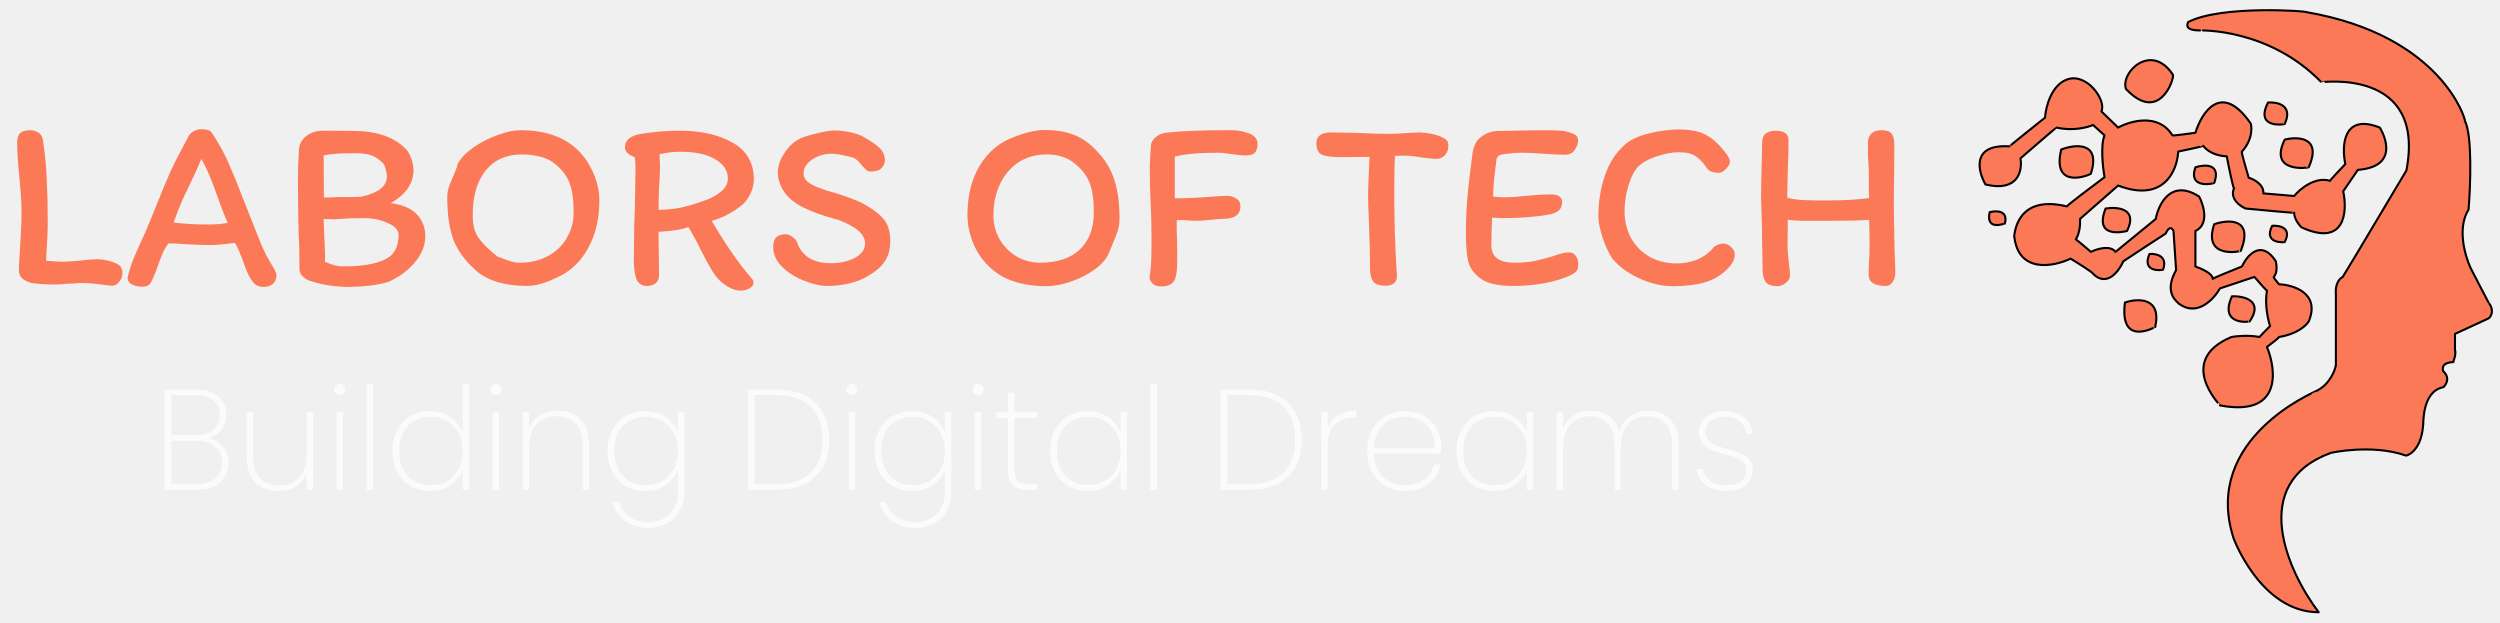
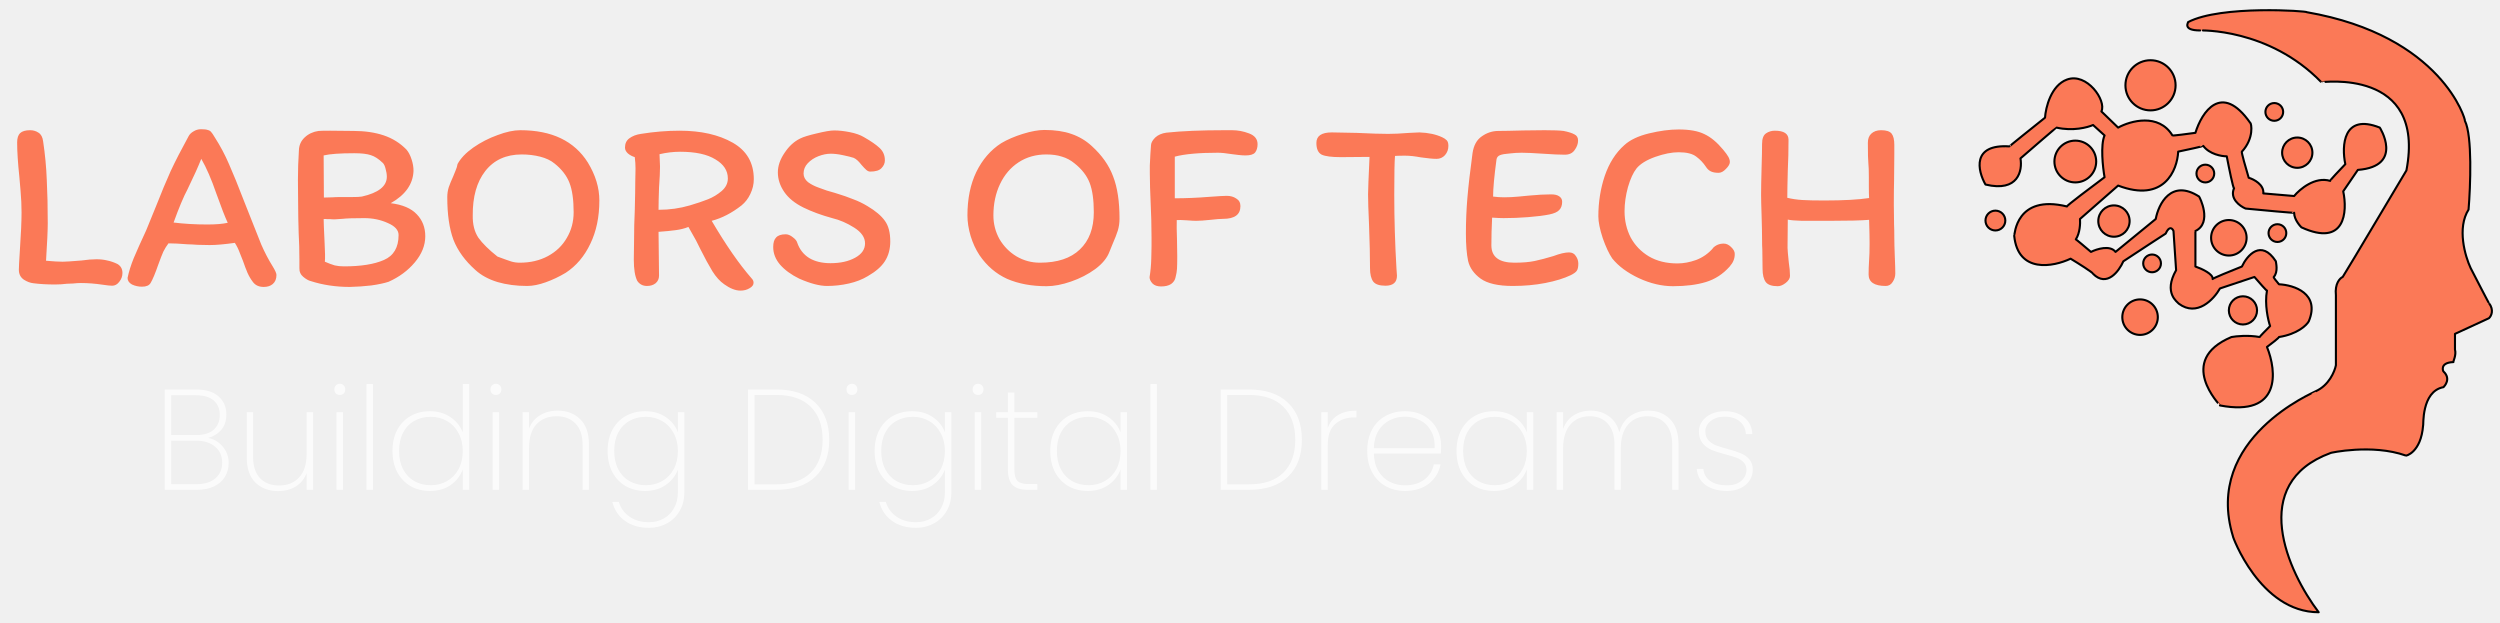
<svg xmlns="http://www.w3.org/2000/svg" width="245" height="61" viewBox="0 0 245 61" fill="none">
+   <path d="M228.407 44.39C220.259 47.379 224.227 56.042 227.23 60C221.447 60 218.734 52.425 218.836 52.579C215.868 42.906 226.923 38.402 226.923 38.35C228.233 37.777 228.8 36.406 228.919 35.791V28.933C228.796 27.787 229.311 27.261 229.584 27.142C230.147 26.272 235.726 16.854 235.829 16.701C237.773 6.567 227.435 8.102 227.486 8.051C222.317 2.728 215.561 2.984 215.612 2.984C213.821 2.984 214.486 2.165 214.435 2.165C217.659 0.476 226.206 1.09 226.053 1.193C239.36 3.496 241.663 11.838 241.561 11.838C242.298 13.312 242.107 18.253 241.919 20.539C240.773 22.341 241.578 25.111 242.124 26.271C242.721 27.432 243.915 29.742 243.915 29.701C244.447 30.397 244.137 30.98 243.915 31.185L240.588 32.72V34.256C240.742 34.819 240.384 35.433 240.435 35.484C239.002 35.535 239.462 36.457 239.462 36.406C240.23 37.122 239.565 37.839 239.462 37.941C237.262 38.35 237.517 41.779 237.466 41.677C237.262 44.39 235.726 44.697 235.777 44.646C232.451 43.468 228.305 44.39 228.407 44.39Z" fill="#FB7957" stroke="black" stroke-width="0.205" stroke-linejoin="round" />
+   <path d="M194.576 18.084C193.809 16.736 193.205 14.102 196.931 14.348C196.89 14.348 199.234 12.471 200.411 11.533C200.479 10.526 201.005 8.37 202.561 7.797C204.506 7.08 206.45 9.844 205.939 10.919C205.98 10.96 207.048 11.994 207.576 12.505C208.788 11.84 211.548 11.062 212.899 13.273C212.94 13.314 214.418 13.12 215.151 13.017C215.765 11.004 217.7 7.991 220.525 12.045C220.628 12.045 220.935 13.529 219.706 14.86C219.625 14.86 220.116 16.566 220.372 17.419C220.884 17.573 221.887 18.095 221.805 18.954C221.846 18.954 223.835 19.125 224.825 19.21C225.388 18.528 226.882 17.276 228.356 17.726C228.315 17.685 229.329 16.617 229.84 16.088C229.465 14.297 229.615 11.072 233.218 12.505C233.167 12.403 235.675 16.293 231.069 16.651L229.636 18.75C230.062 20.746 229.84 24.247 225.541 22.281C225.49 22.23 224.825 21.565 224.825 20.848C224.825 20.889 221.651 20.592 220.065 20.439C219.502 20.2 218.488 19.466 218.939 18.443C218.857 18.524 218.427 16.395 218.222 15.32C217.71 15.32 216.533 15.116 215.919 14.297C215.919 14.338 214.281 14.689 213.462 14.86C213.377 16.685 212.08 19.906 207.576 18.187L203.84 21.462C203.874 21.872 203.84 22.844 203.431 23.458C203.513 23.499 204.454 24.294 204.915 24.687C205.495 24.397 206.788 23.991 207.321 24.687L211.262 21.462C211.534 19.995 212.766 17.501 215.51 19.262C215.561 19.313 216.84 21.82 215.151 22.64V26.12C215.744 26.323 216.905 26.849 216.842 27.338C216.939 27.234 218.763 26.494 219.706 26.12C220.218 25.028 221.6 23.397 223.033 25.608C223.033 25.71 223.289 26.632 222.829 27.143C222.747 27.143 223.136 27.621 223.34 27.86C224.79 27.928 227.404 28.75 226.258 31.494C226.036 31.886 225.142 32.743 223.34 33.029C223.34 33.111 222.556 33.712 222.163 34.002C223.136 36.39 223.576 40.88 217.557 39.734C217.608 39.734 213.206 35.332 218.683 33.029C219.143 32.944 220.341 32.825 221.447 33.029C221.406 33.029 222.112 32.313 222.47 31.954C222.266 31.357 221.917 29.825 222.163 28.474C222.163 28.556 221.344 27.621 220.935 27.143L217.557 28.269C216.96 29.327 215.315 31.105 213.514 29.754C213.411 29.6 211.978 28.73 213.258 26.478C213.258 26.437 213.087 23.902 213.002 22.64C212.899 22.384 212.602 22.076 212.234 22.895C212.152 22.936 209.436 24.721 208.088 25.608C207.662 26.58 206.471 28.188 205.12 26.836C205.12 26.713 203.653 25.796 202.919 25.352C201.23 26.154 197.76 26.826 197.391 23.1C197.443 23.049 197.545 19.006 202.561 20.234C202.479 20.193 204.983 18.306 206.246 17.368C206.075 16.395 205.836 14.215 206.246 13.273L205.12 12.25C204.591 12.489 203.134 12.874 201.537 12.505C201.496 12.505 199.166 14.519 198.006 15.525C198.21 16.702 197.811 18.862 194.576 18.084Z" fill="#FB7957" />
+   <path d="M194.576 18.084C193.809 16.736 193.205 14.102 196.931 14.348C196.89 14.348 199.234 12.471 200.411 11.533C200.479 10.526 201.005 8.37 202.561 7.797C204.506 7.08 206.45 9.844 205.939 10.919C205.98 10.96 207.048 11.994 207.576 12.505C208.788 11.84 211.548 11.062 212.899 13.273C212.94 13.314 214.418 13.12 215.151 13.017C215.765 11.004 217.7 7.991 220.525 12.045C220.628 12.045 220.935 13.529 219.706 14.86C219.625 14.86 220.116 16.566 220.372 17.419C220.884 17.573 221.887 18.095 221.805 18.954C221.846 18.954 223.835 19.125 224.825 19.21C225.388 18.528 226.882 17.276 228.356 17.726C228.315 17.685 229.329 16.617 229.84 16.088C229.465 14.297 229.615 11.072 233.218 12.505C233.167 12.403 235.675 16.293 231.069 16.651L229.636 18.75C230.062 20.746 229.84 24.247 225.541 22.281C225.49 22.23 224.825 21.565 224.825 20.848C224.825 20.889 221.651 20.592 220.065 20.439C219.502 20.2 218.488 19.466 218.939 18.443C218.857 18.524 218.427 16.395 218.222 15.32C217.71 15.32 216.533 15.116 215.919 14.297C215.919 14.338 214.281 14.689 213.462 14.86C213.377 16.685 212.08 19.906 207.576 18.187L203.84 21.462C203.874 21.872 203.84 22.844 203.431 23.458C203.513 23.499 204.454 24.294 204.915 24.687C205.495 24.397 206.788 23.991 207.321 24.687L211.262 21.462C211.534 19.995 212.766 17.501 215.51 19.262C215.561 19.313 216.84 21.821 215.151 22.64C215.151 22.599 215.151 24.943 215.151 26.12C215.748 26.325 216.922 26.857 216.84 27.348C216.758 27.307 218.717 26.512 219.706 26.12C220.218 25.028 221.6 23.397 223.033 25.608C223.033 25.71 223.289 26.632 222.829 27.143C222.747 27.143 223.136 27.621 223.34 27.86C224.79 27.928 227.404 28.75 226.258 31.494C226.036 31.886 225.142 32.743 223.34 33.029C223.34 33.111 222.556 33.712 222.163 34.002C223.136 36.39 223.576 40.88 217.557 39.734C217.608 39.734 213.206 35.332 218.683 33.029C219.143 32.944 220.341 32.825 221.447 33.029C221.406 33.029 222.112 32.313 222.47 31.954C222.266 31.357 221.917 29.825 222.163 28.474C222.163 28.556 221.344 27.621 220.935 27.143L217.557 28.269C216.96 29.327 215.315 31.105 213.514 29.754C213.411 29.6 211.978 28.73 213.258 26.478C213.258 26.437 213.087 23.902 213.002 22.64C212.899 22.384 212.602 22.076 212.234 22.895C212.152 22.936 209.436 24.721 208.088 25.608C207.662 26.58 206.471 28.188 205.12 26.836C205.12 26.713 203.653 25.796 202.919 25.352C201.23 26.154 197.76 26.826 197.391 23.1C197.443 23.049 197.545 19.006 202.561 20.234C202.479 20.193 204.983 18.306 206.246 17.368C206.075 16.395 205.836 14.215 206.246 13.273L205.12 12.25C204.591 12.489 203.134 12.874 201.537 12.505C201.496 12.505 199.166 14.519 198.006 15.525C198.21 16.702 197.811 18.862 194.576 18.084Z" stroke="black" stroke-width="0.205" stroke-linejoin="round" />
+   <circle cx="210.75" cy="8.36" r="2.457" fill="#FB7957" stroke="black" stroke-width="0.205" />
+   <circle cx="207.167" cy="21.665" r="1.535" fill="#FB7957" stroke="black" stroke-width="0.205" />
+   <circle cx="203.38" cy="15.829" r="2.047" fill="#FB7957" stroke="black" stroke-width="0.205" />
+   <circle cx="209.726" cy="31.081" r="1.74" fill="#FB7957" stroke="black" stroke-width="0.205" />
+   <circle cx="218.427" cy="23.303" r="1.74" fill="#FB7957" stroke="black" stroke-width="0.205" />
+   <circle cx="219.809" cy="30.418" r="1.382" fill="#FB7957" stroke="black" stroke-width="0.205" />
+   <circle cx="225.132" cy="14.962" r="1.484" fill="#FB7957" stroke="black" stroke-width="0.205" />
+   <circle cx="222.88" cy="10.969" r="0.87" fill="#FB7957" stroke="black" stroke-width="0.205" />
+   <circle cx="223.187" cy="22.843" r="0.87" fill="#FB7957" stroke="black" stroke-width="0.205" />
+   <circle cx="216.124" cy="17.008" r="0.87" fill="#FB7957" stroke="black" stroke-width="0.205" />
+   <circle cx="210.903" cy="25.812" r="0.87" fill="#FB7957" stroke="black" stroke-width="0.205" />
+   <circle cx="195.549" cy="21.614" r="0.972" fill="#FB7957" stroke="black" stroke-width="0.205" />
  <path d="M20.39 42.918C20.959 43.021 21.435 43.301 21.818 43.758C22.21 44.215 22.406 44.752 22.406 45.368C22.406 45.872 22.285 46.325 22.042 46.726C21.809 47.118 21.454 47.431 20.978 47.664C20.511 47.888 19.942 48 19.27 48H16.148V38.172H19.214C20.194 38.172 20.931 38.401 21.426 38.858C21.93 39.306 22.182 39.889 22.182 40.608C22.182 41.233 22.014 41.742 21.678 42.134C21.342 42.517 20.913 42.778 20.39 42.918ZM16.778 42.638H19.242C19.979 42.638 20.544 42.465 20.936 42.12C21.337 41.765 21.538 41.28 21.538 40.664C21.538 40.067 21.342 39.595 20.95 39.25C20.558 38.905 19.965 38.732 19.172 38.732H16.778V42.638ZM19.228 47.454C20.021 47.454 20.642 47.267 21.09 46.894C21.547 46.511 21.776 45.989 21.776 45.326C21.776 44.673 21.543 44.155 21.076 43.772C20.619 43.38 19.989 43.184 19.186 43.184H16.778V47.454H19.228ZM30.681 40.398V48H30.051V46.348C29.837 46.927 29.477 47.37 28.973 47.678C28.479 47.977 27.909 48.126 27.265 48.126C26.36 48.126 25.618 47.851 25.039 47.3C24.47 46.74 24.185 45.914 24.185 44.822V40.398H24.801V44.78C24.801 45.685 25.03 46.381 25.487 46.866C25.945 47.342 26.565 47.58 27.349 47.58C28.171 47.58 28.824 47.319 29.309 46.796C29.804 46.273 30.051 45.499 30.051 44.472V40.398H30.681ZM33.3 38.704C33.151 38.704 33.025 38.657 32.922 38.564C32.819 38.461 32.768 38.326 32.768 38.158C32.768 37.999 32.819 37.869 32.922 37.766C33.025 37.663 33.151 37.612 33.3 37.612C33.449 37.612 33.575 37.663 33.678 37.766C33.781 37.869 33.832 37.999 33.832 38.158C33.832 38.326 33.781 38.461 33.678 38.564C33.575 38.657 33.449 38.704 33.3 38.704ZM33.608 40.398V48H32.978V40.398H33.608ZM36.547 37.64V48H35.917V37.64H36.547ZM38.465 44.192C38.465 43.408 38.619 42.722 38.927 42.134C39.244 41.546 39.678 41.093 40.229 40.776C40.789 40.459 41.424 40.3 42.133 40.3C42.908 40.3 43.58 40.496 44.149 40.888C44.718 41.271 45.12 41.77 45.353 42.386V37.64H45.983V48H45.353V45.984C45.129 46.609 44.737 47.123 44.177 47.524C43.617 47.916 42.936 48.112 42.133 48.112C41.424 48.112 40.789 47.953 40.229 47.636C39.678 47.309 39.244 46.852 38.927 46.264C38.619 45.667 38.465 44.976 38.465 44.192ZM45.353 44.192C45.353 43.529 45.213 42.946 44.933 42.442C44.662 41.929 44.289 41.537 43.813 41.266C43.337 40.986 42.805 40.846 42.217 40.846C41.601 40.846 41.06 40.981 40.593 41.252C40.126 41.513 39.762 41.896 39.501 42.4C39.24 42.904 39.109 43.501 39.109 44.192C39.109 44.883 39.24 45.48 39.501 45.984C39.762 46.488 40.126 46.875 40.593 47.146C41.069 47.417 41.61 47.552 42.217 47.552C42.805 47.552 43.337 47.417 43.813 47.146C44.298 46.866 44.676 46.474 44.947 45.97C45.218 45.457 45.353 44.864 45.353 44.192ZM48.599 38.704C48.45 38.704 48.324 38.657 48.221 38.564C48.118 38.461 48.067 38.326 48.067 38.158C48.067 37.999 48.118 37.869 48.221 37.766C48.324 37.663 48.45 37.612 48.599 37.612C48.748 37.612 48.874 37.663 48.977 37.766C49.08 37.869 49.131 37.999 49.131 38.158C49.131 38.326 49.08 38.461 48.977 38.564C48.874 38.657 48.748 38.704 48.599 38.704ZM48.907 40.398V48H48.277V40.398H48.907ZM54.646 40.244C55.552 40.244 56.289 40.524 56.858 41.084C57.428 41.635 57.712 42.456 57.712 43.548V48H57.096V43.59C57.096 42.685 56.868 41.994 56.41 41.518C55.953 41.033 55.332 40.79 54.548 40.79C53.727 40.79 53.069 41.051 52.574 41.574C52.089 42.097 51.846 42.871 51.846 43.898V48H51.216V40.398H51.846V42.008C52.061 41.439 52.416 41.005 52.91 40.706C53.414 40.398 53.993 40.244 54.646 40.244ZM63.215 40.3C64.018 40.3 64.699 40.496 65.259 40.888C65.819 41.271 66.211 41.765 66.435 42.372V40.398H67.065V48.238C67.065 48.938 66.911 49.549 66.603 50.072C66.295 50.604 65.88 51.01 65.357 51.29C64.834 51.579 64.251 51.724 63.607 51.724C62.655 51.724 61.866 51.495 61.241 51.038C60.616 50.581 60.205 49.965 60.009 49.19H60.639C60.826 49.797 61.176 50.277 61.689 50.632C62.202 50.996 62.842 51.178 63.607 51.178C64.139 51.178 64.62 51.057 65.049 50.814C65.478 50.581 65.814 50.24 66.057 49.792C66.309 49.353 66.435 48.835 66.435 48.238V46.012C66.211 46.619 65.814 47.123 65.245 47.524C64.685 47.916 64.008 48.112 63.215 48.112C62.506 48.112 61.871 47.953 61.311 47.636C60.76 47.309 60.326 46.852 60.009 46.264C59.701 45.667 59.547 44.976 59.547 44.192C59.547 43.408 59.701 42.722 60.009 42.134C60.326 41.546 60.76 41.093 61.311 40.776C61.871 40.459 62.506 40.3 63.215 40.3ZM66.435 44.192C66.435 43.529 66.295 42.946 66.015 42.442C65.744 41.929 65.371 41.537 64.895 41.266C64.419 40.986 63.887 40.846 63.299 40.846C62.683 40.846 62.142 40.981 61.675 41.252C61.208 41.513 60.844 41.896 60.583 42.4C60.322 42.904 60.191 43.501 60.191 44.192C60.191 44.883 60.322 45.48 60.583 45.984C60.844 46.488 61.208 46.875 61.675 47.146C62.151 47.417 62.692 47.552 63.299 47.552C63.887 47.552 64.419 47.417 64.895 47.146C65.38 46.866 65.758 46.474 66.029 45.97C66.3 45.457 66.435 44.864 66.435 44.192ZM76.068 38.172C77.729 38.172 79.008 38.606 79.904 39.474C80.809 40.342 81.262 41.551 81.262 43.1C81.262 44.649 80.809 45.853 79.904 46.712C79.008 47.571 77.729 48 76.068 48H73.31V38.172H76.068ZM76.068 47.468C77.552 47.468 78.681 47.085 79.456 46.32C80.231 45.545 80.618 44.472 80.618 43.1C80.618 41.719 80.231 40.641 79.456 39.866C78.681 39.091 77.552 38.704 76.068 38.704H73.94V47.468H76.068ZM83.49 38.704C83.34 38.704 83.214 38.657 83.112 38.564C83.009 38.461 82.957 38.326 82.957 38.158C82.957 37.999 83.009 37.869 83.112 37.766C83.214 37.663 83.34 37.612 83.49 37.612C83.639 37.612 83.765 37.663 83.868 37.766C83.97 37.869 84.022 37.999 84.022 38.158C84.022 38.326 83.97 38.461 83.868 38.564C83.765 38.657 83.639 38.704 83.49 38.704ZM83.797 40.398V48H83.168V40.398H83.797ZM89.383 40.3C90.186 40.3 90.867 40.496 91.427 40.888C91.987 41.271 92.379 41.765 92.603 42.372V40.398H93.233V48.238C93.233 48.938 93.079 49.549 92.771 50.072C92.463 50.604 92.048 51.01 91.525 51.29C91.002 51.579 90.419 51.724 89.775 51.724C88.823 51.724 88.034 51.495 87.409 51.038C86.784 50.581 86.373 49.965 86.177 49.19H86.807C86.994 49.797 87.344 50.277 87.857 50.632C88.37 50.996 89.01 51.178 89.775 51.178C90.307 51.178 90.788 51.057 91.217 50.814C91.646 50.581 91.982 50.24 92.225 49.792C92.477 49.353 92.603 48.835 92.603 48.238V46.012C92.379 46.619 91.982 47.123 91.413 47.524C90.853 47.916 90.176 48.112 89.383 48.112C88.674 48.112 88.039 47.953 87.479 47.636C86.928 47.309 86.494 46.852 86.177 46.264C85.869 45.667 85.715 44.976 85.715 44.192C85.715 43.408 85.869 42.722 86.177 42.134C86.494 41.546 86.928 41.093 87.479 40.776C88.039 40.459 88.674 40.3 89.383 40.3ZM92.603 44.192C92.603 43.529 92.463 42.946 92.183 42.442C91.912 41.929 91.539 41.537 91.063 41.266C90.587 40.986 90.055 40.846 89.467 40.846C88.851 40.846 88.31 40.981 87.843 41.252C87.376 41.513 87.012 41.896 86.751 42.4C86.49 42.904 86.359 43.501 86.359 44.192C86.359 44.883 86.49 45.48 86.751 45.984C87.012 46.488 87.376 46.875 87.843 47.146C88.319 47.417 88.86 47.552 89.467 47.552C90.055 47.552 90.587 47.417 91.063 47.146C91.548 46.866 91.926 46.474 92.197 45.97C92.468 45.457 92.603 44.864 92.603 44.192ZM95.849 38.704C95.7 38.704 95.574 38.657 95.471 38.564C95.368 38.461 95.317 38.326 95.317 38.158C95.317 37.999 95.368 37.869 95.471 37.766C95.574 37.663 95.7 37.612 95.849 37.612C95.998 37.612 96.124 37.663 96.227 37.766C96.33 37.869 96.381 37.999 96.381 38.158C96.381 38.326 96.33 38.461 96.227 38.564C96.124 38.657 95.998 38.704 95.849 38.704ZM96.157 40.398V48H95.527V40.398H96.157ZM99.404 40.944V45.97C99.404 46.53 99.507 46.917 99.712 47.132C99.918 47.337 100.282 47.44 100.804 47.44H101.658V48H100.706C100.044 48 99.554 47.846 99.236 47.538C98.928 47.221 98.774 46.698 98.774 45.97V40.944H97.626V40.398H98.774V38.466H99.404V40.398H101.658V40.944H99.404ZM102.928 44.192C102.928 43.408 103.082 42.722 103.39 42.134C103.707 41.546 104.141 41.093 104.692 40.776C105.252 40.459 105.887 40.3 106.596 40.3C107.399 40.3 108.08 40.496 108.64 40.888C109.2 41.28 109.592 41.779 109.816 42.386V40.398H110.446V48H109.816V45.998C109.592 46.614 109.195 47.123 108.626 47.524C108.066 47.916 107.389 48.112 106.596 48.112C105.887 48.112 105.252 47.953 104.692 47.636C104.141 47.309 103.707 46.852 103.39 46.264C103.082 45.667 102.928 44.976 102.928 44.192ZM109.816 44.192C109.816 43.529 109.676 42.946 109.396 42.442C109.125 41.929 108.752 41.537 108.276 41.266C107.8 40.986 107.268 40.846 106.68 40.846C106.064 40.846 105.523 40.981 105.056 41.252C104.589 41.513 104.225 41.896 103.964 42.4C103.703 42.904 103.572 43.501 103.572 44.192C103.572 44.883 103.703 45.48 103.964 45.984C104.225 46.488 104.589 46.875 105.056 47.146C105.532 47.417 106.073 47.552 106.68 47.552C107.268 47.552 107.8 47.417 108.276 47.146C108.761 46.866 109.139 46.474 109.41 45.97C109.681 45.457 109.816 44.864 109.816 44.192ZM113.37 37.64V48H112.74V37.64H113.37ZM122.388 38.172C124.05 38.172 125.328 38.606 126.224 39.474C127.13 40.342 127.582 41.551 127.582 43.1C127.582 44.649 127.13 45.853 126.224 46.712C125.328 47.571 124.05 48 122.388 48H119.63V38.172H122.388ZM122.388 47.468C123.872 47.468 125.002 47.085 125.776 46.32C126.551 45.545 126.938 44.472 126.938 43.1C126.938 41.719 126.551 40.641 125.776 39.866C125.002 39.091 123.872 38.704 122.388 38.704H120.26V47.468H122.388ZM130.118 41.966C130.305 41.406 130.636 40.981 131.112 40.692C131.588 40.393 132.195 40.244 132.932 40.244V40.902H132.722C131.975 40.902 131.355 41.117 130.86 41.546C130.365 41.966 130.118 42.657 130.118 43.618V48H129.488V40.398H130.118V41.966ZM141.228 43.688C141.228 44.024 141.219 44.276 141.2 44.444H134.634C134.653 45.125 134.802 45.699 135.082 46.166C135.362 46.633 135.731 46.983 136.188 47.216C136.646 47.449 137.145 47.566 137.686 47.566C138.433 47.566 139.058 47.384 139.562 47.02C140.066 46.647 140.384 46.143 140.514 45.508H141.172C141.023 46.283 140.64 46.913 140.024 47.398C139.408 47.874 138.629 48.112 137.686 48.112C136.977 48.112 136.342 47.953 135.782 47.636C135.222 47.319 134.784 46.866 134.466 46.278C134.149 45.681 133.99 44.985 133.99 44.192C133.99 43.399 134.144 42.708 134.452 42.12C134.77 41.532 135.208 41.084 135.768 40.776C136.328 40.459 136.968 40.3 137.686 40.3C138.414 40.3 139.044 40.459 139.576 40.776C140.118 41.084 140.528 41.499 140.808 42.022C141.088 42.535 141.228 43.091 141.228 43.688ZM140.598 43.926C140.626 43.254 140.505 42.685 140.234 42.218C139.973 41.751 139.614 41.406 139.156 41.182C138.699 40.949 138.204 40.832 137.672 40.832C137.14 40.832 136.646 40.949 136.188 41.182C135.74 41.406 135.372 41.751 135.082 42.218C134.802 42.685 134.653 43.254 134.634 43.926H140.598ZM142.74 44.192C142.74 43.408 142.894 42.722 143.202 42.134C143.52 41.546 143.954 41.093 144.504 40.776C145.064 40.459 145.699 40.3 146.408 40.3C147.211 40.3 147.892 40.496 148.452 40.888C149.012 41.28 149.404 41.779 149.628 42.386V40.398H150.258V48H149.628V45.998C149.404 46.614 149.008 47.123 148.438 47.524C147.878 47.916 147.202 48.112 146.408 48.112C145.699 48.112 145.064 47.953 144.504 47.636C143.954 47.309 143.52 46.852 143.202 46.264C142.894 45.667 142.74 44.976 142.74 44.192ZM149.628 44.192C149.628 43.529 149.488 42.946 149.208 42.442C148.938 41.929 148.564 41.537 148.088 41.266C147.612 40.986 147.08 40.846 146.492 40.846C145.876 40.846 145.335 40.981 144.868 41.252C144.402 41.513 144.038 41.896 143.776 42.4C143.515 42.904 143.384 43.501 143.384 44.192C143.384 44.883 143.515 45.48 143.776 45.984C144.038 46.488 144.402 46.875 144.868 47.146C145.344 47.417 145.886 47.552 146.492 47.552C147.08 47.552 147.612 47.417 148.088 47.146C148.574 46.866 148.952 46.474 149.222 45.97C149.493 45.457 149.628 44.864 149.628 44.192ZM161.54 40.244C162.408 40.244 163.118 40.524 163.668 41.084C164.219 41.635 164.494 42.456 164.494 43.548V48H163.878V43.59C163.878 42.685 163.659 41.994 163.22 41.518C162.791 41.033 162.198 40.79 161.442 40.79C160.658 40.79 160.028 41.061 159.552 41.602C159.076 42.143 158.838 42.927 158.838 43.954V48H158.222V43.59C158.222 42.685 158.003 41.994 157.564 41.518C157.135 41.033 156.542 40.79 155.786 40.79C155.002 40.79 154.372 41.061 153.896 41.602C153.42 42.143 153.182 42.927 153.182 43.954V48H152.552V40.398H153.182V42.05C153.397 41.453 153.742 41.005 154.218 40.706C154.704 40.398 155.259 40.244 155.884 40.244C156.575 40.244 157.168 40.426 157.662 40.79C158.166 41.145 158.512 41.672 158.698 42.372C158.876 41.672 159.221 41.145 159.734 40.79C160.248 40.426 160.85 40.244 161.54 40.244ZM169.264 48.112C168.415 48.112 167.719 47.925 167.178 47.552C166.646 47.179 166.347 46.647 166.282 45.956H166.926C166.973 46.451 167.197 46.843 167.598 47.132C168.009 47.421 168.564 47.566 169.264 47.566C169.843 47.566 170.3 47.421 170.636 47.132C170.981 46.833 171.154 46.469 171.154 46.04C171.154 45.741 171.061 45.499 170.874 45.312C170.697 45.116 170.473 44.967 170.202 44.864C169.931 44.761 169.563 44.649 169.096 44.528C168.536 44.379 168.083 44.234 167.738 44.094C167.393 43.945 167.099 43.725 166.856 43.436C166.613 43.147 166.492 42.759 166.492 42.274C166.492 41.919 166.599 41.593 166.814 41.294C167.029 40.986 167.327 40.743 167.71 40.566C168.093 40.389 168.527 40.3 169.012 40.3C169.805 40.3 170.445 40.501 170.93 40.902C171.425 41.294 171.691 41.84 171.728 42.54H171.098C171.07 42.036 170.874 41.625 170.51 41.308C170.146 40.991 169.642 40.832 168.998 40.832C168.457 40.832 168.009 40.972 167.654 41.252C167.299 41.532 167.122 41.873 167.122 42.274C167.122 42.629 167.22 42.918 167.416 43.142C167.621 43.357 167.869 43.525 168.158 43.646C168.457 43.758 168.849 43.879 169.334 44.01C169.866 44.15 170.291 44.29 170.608 44.43C170.935 44.561 171.21 44.757 171.434 45.018C171.658 45.27 171.77 45.611 171.77 46.04C171.77 46.432 171.663 46.787 171.448 47.104C171.233 47.421 170.935 47.669 170.552 47.846C170.169 48.023 169.74 48.112 169.264 48.112Z" fill="white" fill-opacity="0.76" />
  <path d="M2.952 12.76C3.256 12.76 3.528 12.84 3.768 13C4.024 13.16 4.176 13.44 4.224 13.84C4.416 15.104 4.536 16.368 4.584 17.632C4.648 18.88 4.68 20.296 4.68 21.88C4.68 22.552 4.624 23.776 4.512 25.552C5.216 25.616 5.76 25.648 6.144 25.648C6.416 25.648 7.032 25.608 7.992 25.528C8.552 25.448 9.04 25.408 9.456 25.408C9.84 25.408 10.192 25.448 10.512 25.528C10.832 25.592 11.16 25.704 11.496 25.864C11.832 26.056 12 26.352 12 26.752C12 27.072 11.896 27.36 11.688 27.616C11.496 27.872 11.264 28 10.992 28C10.8 28 10.496 27.968 10.08 27.904C9.328 27.792 8.608 27.736 7.92 27.736C7.696 27.736 7.44 27.752 7.152 27.784C6.88 27.8 6.68 27.808 6.552 27.808C6.168 27.856 5.784 27.88 5.4 27.88C4.616 27.88 3.912 27.84 3.288 27.76C2.968 27.728 2.648 27.608 2.328 27.4C2.008 27.176 1.848 26.856 1.848 26.44C1.848 26.2 1.88 25.584 1.944 24.592C2.056 22.944 2.112 21.688 2.112 20.824C2.112 20.152 2.08 19.448 2.016 18.712C1.952 17.976 1.912 17.512 1.896 17.32C1.752 15.96 1.68 14.84 1.68 13.96C1.68 13.544 1.776 13.24 1.968 13.048C2.176 12.856 2.504 12.76 2.952 12.76ZM24.789 27.64C24.581 27.368 24.405 27.072 24.261 26.752C24.117 26.416 23.965 26.016 23.805 25.552C23.773 25.472 23.677 25.232 23.517 24.832C23.373 24.432 23.205 24.088 23.013 23.8C22.005 23.944 21.181 24.016 20.541 24.016C20.189 24.016 19.797 24.008 19.365 23.992C18.949 23.96 18.637 23.944 18.429 23.944C17.629 23.88 16.989 23.848 16.509 23.848C16.317 24.104 16.149 24.376 16.005 24.664C15.877 24.952 15.709 25.384 15.501 25.96C15.213 26.792 14.965 27.384 14.757 27.736C14.613 27.976 14.333 28.096 13.917 28.096C13.565 28.096 13.237 28.024 12.933 27.88C12.645 27.72 12.501 27.504 12.501 27.232C12.629 26.624 12.829 25.984 13.101 25.312C13.389 24.624 13.797 23.712 14.325 22.576L15.285 20.224C15.813 18.88 16.293 17.728 16.725 16.768C17.173 15.808 17.757 14.672 18.477 13.36C18.573 13.168 18.733 13.008 18.957 12.88C19.181 12.736 19.429 12.664 19.701 12.664C20.005 12.664 20.221 12.688 20.349 12.736C20.493 12.768 20.605 12.832 20.685 12.928C20.765 13.008 20.885 13.184 21.045 13.456C21.589 14.304 22.053 15.176 22.437 16.072C22.837 16.968 23.341 18.208 23.949 19.792L24.453 21.064C24.901 22.216 25.285 23.184 25.605 23.968C25.941 24.736 26.309 25.44 26.709 26.08C26.965 26.496 27.093 26.784 27.093 26.944C27.093 27.328 26.973 27.624 26.733 27.832C26.509 28.024 26.213 28.12 25.845 28.12C25.381 28.12 25.029 27.96 24.789 27.64ZM22.317 21.832C22.061 21.288 21.693 20.344 21.213 19C20.717 17.56 20.221 16.416 19.725 15.568C19.421 16.336 18.973 17.328 18.381 18.544C17.981 19.296 17.525 20.384 17.013 21.808C18.037 21.936 19.141 22 20.325 22C21.173 22 21.837 21.944 22.317 21.832ZM41.677 23.152C41.677 24.048 41.333 24.904 40.645 25.72C39.973 26.52 39.117 27.152 38.077 27.616C37.629 27.76 37.061 27.88 36.373 27.976C35.685 28.056 34.989 28.104 34.285 28.12C32.909 28.12 31.629 27.928 30.445 27.544C30.237 27.496 29.997 27.36 29.725 27.136C29.453 26.912 29.325 26.616 29.341 26.248V25.432C29.341 24.536 29.317 23.672 29.269 22.84C29.237 21.752 29.221 20.92 29.221 20.344L29.197 17.632C29.197 16.672 29.229 15.704 29.293 14.728C29.309 14.232 29.493 13.816 29.845 13.48C30.213 13.128 30.669 12.912 31.213 12.832C31.421 12.816 31.797 12.808 32.341 12.808L34.645 12.832C35.749 12.832 36.733 12.976 37.597 13.264C38.461 13.552 39.205 14.016 39.829 14.656C40.037 14.896 40.205 15.216 40.333 15.616C40.461 16 40.525 16.376 40.525 16.744C40.477 18.04 39.733 19.096 38.293 19.912C39.445 20.056 40.293 20.416 40.837 20.992C41.397 21.568 41.677 22.288 41.677 23.152ZM32.605 19.336C32.765 19.32 33.021 19.312 33.373 19.312H34.453C34.933 19.312 35.269 19.296 35.461 19.264C37.093 18.896 37.909 18.248 37.909 17.32C37.909 17.08 37.869 16.824 37.789 16.552C37.725 16.28 37.637 16.088 37.525 15.976C37.109 15.576 36.717 15.32 36.349 15.208C35.981 15.08 35.437 15.016 34.717 15.016C33.325 15.016 32.325 15.088 31.717 15.232L31.741 19.36L32.605 19.336ZM33.709 26.104C35.373 26.104 36.677 25.896 37.621 25.48C38.581 25.064 39.061 24.248 39.061 23.032C39.061 22.552 38.709 22.16 38.005 21.856C37.301 21.536 36.533 21.376 35.701 21.376C34.677 21.376 33.957 21.4 33.541 21.448C33.189 21.48 32.949 21.496 32.821 21.496C32.581 21.496 32.413 21.488 32.317 21.472C32.237 21.472 32.141 21.472 32.029 21.472C31.933 21.456 31.829 21.456 31.717 21.472L31.741 22.264C31.757 22.456 31.781 22.984 31.813 23.848C31.861 24.696 31.869 25.296 31.837 25.648C32.205 25.808 32.525 25.928 32.797 26.008C33.069 26.072 33.373 26.104 33.709 26.104ZM51.657 28.024C50.601 28.024 49.633 27.896 48.753 27.64C47.873 27.368 47.153 26.976 46.593 26.464C45.569 25.552 44.849 24.56 44.433 23.488C44.033 22.4 43.833 21.016 43.833 19.336C43.833 18.984 43.881 18.656 43.977 18.352C44.089 18.032 44.233 17.68 44.409 17.296C44.457 17.184 44.529 17.008 44.625 16.768C44.737 16.512 44.809 16.28 44.841 16.072C45.145 15.512 45.657 14.976 46.377 14.464C47.113 13.952 47.905 13.544 48.753 13.24C49.601 12.92 50.345 12.76 50.985 12.76C54.073 12.76 56.281 13.816 57.609 15.928C58.361 17.16 58.737 18.4 58.737 19.648C58.737 21.264 58.441 22.68 57.849 23.896C57.273 25.112 56.473 26.056 55.449 26.728C54.809 27.112 54.153 27.424 53.481 27.664C52.809 27.904 52.201 28.024 51.657 28.024ZM46.329 21.112C46.313 21.992 46.497 22.72 46.881 23.296C47.281 23.856 47.905 24.472 48.753 25.144C49.393 25.384 49.841 25.544 50.097 25.624C50.353 25.704 50.633 25.744 50.937 25.744C51.977 25.744 52.897 25.528 53.697 25.096C54.497 24.664 55.113 24.072 55.545 23.32C55.993 22.568 56.217 21.728 56.217 20.8C56.217 19.584 56.081 18.624 55.809 17.92C55.537 17.216 55.049 16.584 54.345 16.024C53.977 15.72 53.505 15.496 52.929 15.352C52.369 15.208 51.769 15.136 51.129 15.136C49.593 15.136 48.401 15.68 47.553 16.768C46.721 17.84 46.313 19.288 46.329 21.112ZM69.745 21.64C71.137 24.008 72.441 25.888 73.657 27.28C73.785 27.408 73.849 27.552 73.849 27.712C73.849 27.92 73.721 28.096 73.465 28.24C73.209 28.4 72.913 28.48 72.577 28.48C72.081 28.48 71.545 28.272 70.969 27.856C70.553 27.568 70.169 27.144 69.817 26.584C69.465 26.008 69.065 25.272 68.617 24.376L68.209 23.56C67.793 22.808 67.545 22.368 67.465 22.24C67.113 22.384 66.705 22.488 66.241 22.552C65.777 22.616 65.209 22.672 64.537 22.72C64.569 24.768 64.585 26.2 64.585 27.016C64.585 27.32 64.473 27.568 64.249 27.76C64.025 27.936 63.745 28.024 63.409 28.024C62.993 28.024 62.673 27.856 62.449 27.52C62.225 27.072 62.113 26.376 62.113 25.432L62.137 23.68C62.137 22.592 62.161 21.56 62.209 20.584C62.241 19.304 62.257 18.36 62.257 17.752L62.281 16.528C62.281 16.16 62.257 15.784 62.209 15.4C61.953 15.32 61.729 15.2 61.537 15.04C61.345 14.864 61.249 14.672 61.249 14.464C61.249 14.064 61.393 13.76 61.681 13.552C61.985 13.328 62.361 13.184 62.809 13.12C64.105 12.912 65.369 12.808 66.601 12.808C68.697 12.808 70.433 13.2 71.809 13.984C73.185 14.768 73.873 15.96 73.873 17.56C73.873 18.056 73.761 18.536 73.537 19C73.329 19.448 73.041 19.824 72.673 20.128C71.713 20.88 70.737 21.384 69.745 21.64ZM71.329 17.488C71.329 16.72 70.921 16.096 70.105 15.616C69.305 15.12 68.153 14.872 66.649 14.872C65.993 14.872 65.321 14.952 64.633 15.112C64.665 15.688 64.681 16.096 64.681 16.336C64.681 16.816 64.649 17.504 64.585 18.4C64.553 19.296 64.537 20.016 64.537 20.56C65.609 20.56 66.633 20.416 67.609 20.128C68.313 19.92 68.905 19.72 69.385 19.528C69.865 19.336 70.305 19.072 70.705 18.736C71.121 18.384 71.329 17.968 71.329 17.488ZM87.246 23.656C87.246 24.408 87.07 25.056 86.718 25.6C86.382 26.128 85.822 26.616 85.038 27.064C84.51 27.384 83.894 27.624 83.19 27.784C82.486 27.944 81.774 28.024 81.054 28.024C80.318 28.024 79.406 27.784 78.318 27.304C77.534 26.92 76.91 26.464 76.446 25.936C75.998 25.408 75.774 24.832 75.774 24.208C75.774 23.776 75.87 23.464 76.062 23.272C76.254 23.064 76.566 22.96 76.998 22.96C77.222 22.96 77.454 23.056 77.694 23.248C77.934 23.424 78.078 23.6 78.126 23.776C78.35 24.432 78.742 24.936 79.302 25.288C79.862 25.624 80.558 25.792 81.39 25.792C82.35 25.792 83.15 25.616 83.79 25.264C84.446 24.912 84.774 24.44 84.774 23.848C84.774 23.272 84.422 22.76 83.718 22.312C83.014 21.864 82.294 21.552 81.558 21.376C80.502 21.088 79.566 20.744 78.75 20.344C77.902 19.928 77.27 19.416 76.854 18.808C76.438 18.2 76.23 17.56 76.23 16.888C76.23 16.264 76.446 15.632 76.878 14.992C77.31 14.336 77.822 13.864 78.414 13.576C78.734 13.416 79.278 13.248 80.046 13.072C80.83 12.88 81.398 12.784 81.75 12.784C82.214 12.784 82.726 12.84 83.286 12.952C83.846 13.064 84.302 13.224 84.654 13.432C85.358 13.832 85.878 14.192 86.214 14.512C86.55 14.832 86.718 15.232 86.718 15.712C86.718 16 86.606 16.256 86.382 16.48C86.174 16.704 85.806 16.816 85.278 16.816C85.15 16.816 85.022 16.76 84.894 16.648C84.766 16.536 84.606 16.368 84.414 16.144C84.158 15.808 83.91 15.584 83.67 15.472C83.43 15.392 83.078 15.304 82.614 15.208C82.166 15.112 81.766 15.064 81.414 15.064C81.03 15.064 80.63 15.144 80.214 15.304C79.798 15.464 79.446 15.696 79.158 16C78.886 16.288 78.75 16.624 78.75 17.008C78.75 17.328 78.894 17.608 79.182 17.848C79.486 18.072 79.846 18.256 80.262 18.4C80.742 18.592 81.262 18.76 81.822 18.904C82.558 19.128 83.158 19.336 83.622 19.528C84.102 19.704 84.566 19.928 85.014 20.2C85.798 20.664 86.366 21.144 86.718 21.64C87.07 22.12 87.246 22.792 87.246 23.656ZM102.345 12.736C103.369 12.736 104.249 12.864 104.985 13.12C105.737 13.376 106.401 13.768 106.977 14.296C107.985 15.208 108.689 16.208 109.089 17.296C109.505 18.368 109.713 19.744 109.713 21.424C109.713 21.84 109.657 22.232 109.545 22.6C109.433 22.952 109.265 23.384 109.041 23.896L108.729 24.664C108.505 25.272 108.041 25.84 107.337 26.368C106.633 26.88 105.841 27.288 104.961 27.592C104.081 27.896 103.281 28.048 102.561 28.048C101.089 28.048 99.801 27.808 98.697 27.328C97.609 26.832 96.705 26.056 95.985 25C95.617 24.44 95.329 23.816 95.121 23.128C94.913 22.424 94.809 21.752 94.809 21.112C94.809 19.48 95.097 18.064 95.673 16.864C96.265 15.648 97.081 14.704 98.121 14.032C98.713 13.68 99.417 13.376 100.233 13.12C101.065 12.864 101.769 12.736 102.345 12.736ZM97.353 21.112C97.353 21.944 97.553 22.72 97.953 23.44C98.369 24.144 98.921 24.704 99.609 25.12C100.313 25.536 101.081 25.744 101.913 25.744C103.625 25.744 104.929 25.312 105.825 24.448C106.737 23.584 107.193 22.368 107.193 20.8C107.193 19.584 107.057 18.624 106.785 17.92C106.513 17.216 106.025 16.584 105.321 16.024C104.937 15.704 104.521 15.48 104.073 15.352C103.641 15.208 103.129 15.136 102.537 15.136C101.513 15.136 100.609 15.392 99.825 15.904C99.041 16.416 98.433 17.128 98.001 18.04C97.569 18.952 97.353 19.976 97.353 21.112ZM113.786 28.072C113.418 28.072 113.138 27.976 112.946 27.784C112.754 27.576 112.658 27.368 112.658 27.16C112.754 26.584 112.81 25.968 112.826 25.312C112.842 24.656 112.85 24.264 112.85 24.136V23.272C112.85 22.616 112.842 22.04 112.826 21.544C112.81 21.032 112.794 20.6 112.778 20.248C112.714 18.84 112.682 17.744 112.682 16.96V16.216C112.714 15.448 112.754 14.776 112.802 14.2C112.818 13.976 112.954 13.736 113.21 13.48C113.482 13.224 113.85 13.064 114.314 13C115.834 12.84 117.722 12.76 119.978 12.76H120.746C121.306 12.76 121.858 12.864 122.402 13.072C122.962 13.28 123.242 13.632 123.242 14.128C123.242 14.464 123.162 14.736 123.002 14.944C122.842 15.136 122.53 15.232 122.066 15.232C121.858 15.232 121.618 15.216 121.346 15.184C121.074 15.152 120.882 15.128 120.77 15.112C120.162 15.016 119.69 14.968 119.354 14.968C117.498 14.968 116.09 15.096 115.13 15.352V16.672V19.432C116.218 19.432 117.354 19.384 118.538 19.288C119.402 19.224 119.962 19.192 120.218 19.192C120.586 19.192 120.898 19.28 121.154 19.456C121.426 19.616 121.562 19.864 121.562 20.2C121.562 21.032 120.994 21.448 119.858 21.448C119.586 21.448 119.178 21.48 118.634 21.544C118.026 21.608 117.554 21.64 117.218 21.64C117.01 21.64 116.714 21.624 116.33 21.592C115.834 21.56 115.498 21.552 115.322 21.568C115.306 21.984 115.314 22.632 115.346 23.512L115.37 25.12C115.37 25.664 115.362 26.072 115.346 26.344C115.33 26.6 115.282 26.88 115.202 27.184C115.154 27.44 115.01 27.656 114.77 27.832C114.53 27.992 114.202 28.072 113.786 28.072ZM129.006 14.008C129.006 13.32 129.51 12.976 130.518 12.976C130.95 12.976 131.774 12.992 132.99 13.024C134.334 13.088 135.35 13.12 136.038 13.12C136.598 13.12 137.278 13.088 138.078 13.024C138.622 12.992 138.966 12.976 139.11 12.976C139.99 13.008 140.734 13.168 141.342 13.456C141.518 13.536 141.662 13.632 141.774 13.744C141.886 13.856 141.942 14.04 141.942 14.296C141.942 14.648 141.83 14.952 141.606 15.208C141.382 15.448 141.11 15.568 140.79 15.568C140.438 15.568 139.926 15.52 139.254 15.424C138.662 15.312 138.142 15.256 137.694 15.256C137.262 15.256 136.934 15.264 136.71 15.28C136.662 15.808 136.638 17.072 136.638 19.072C136.638 21.456 136.71 23.872 136.854 26.32L136.902 27.016C136.902 27.672 136.526 28 135.774 28C135.182 28 134.782 27.864 134.574 27.592C134.366 27.304 134.262 26.872 134.262 26.296C134.262 25.16 134.23 23.744 134.166 22.048C134.102 20.64 134.07 19.64 134.07 19.048C134.07 18.648 134.118 17.424 134.214 15.376L131.406 15.4C130.51 15.4 129.886 15.32 129.534 15.16C129.182 14.984 129.006 14.6 129.006 14.008ZM153.763 24.736C154.067 24.736 154.291 24.856 154.435 25.096C154.595 25.32 154.675 25.568 154.675 25.84C154.675 26.176 154.619 26.416 154.507 26.56C154.411 26.688 154.219 26.824 153.931 26.968C153.259 27.288 152.427 27.544 151.435 27.736C150.443 27.928 149.379 28.024 148.243 28.024C146.819 28.024 145.771 27.784 145.099 27.304C144.443 26.824 144.035 26.248 143.875 25.576C143.731 24.888 143.659 23.992 143.659 22.888C143.659 21.704 143.707 20.544 143.803 19.408C143.899 18.256 144.067 16.792 144.307 15.016C144.419 14.248 144.723 13.696 145.219 13.36C145.715 13.008 146.259 12.832 146.851 12.832C147.347 12.832 148.155 12.816 149.275 12.784L151.363 12.76C152.227 12.76 152.851 12.784 153.235 12.832C153.715 12.928 154.067 13.04 154.291 13.168C154.531 13.28 154.651 13.48 154.651 13.768C154.651 14.088 154.539 14.4 154.315 14.704C154.107 15.008 153.787 15.16 153.355 15.16C152.859 15.16 152.147 15.128 151.219 15.064C150.291 15 149.595 14.968 149.131 14.968C148.731 14.968 148.339 14.992 147.955 15.04C147.507 15.072 147.187 15.128 146.995 15.208C146.803 15.288 146.691 15.424 146.659 15.616C146.435 17.264 146.323 18.48 146.323 19.264C146.691 19.312 147.051 19.336 147.403 19.336C147.851 19.336 148.331 19.312 148.843 19.264C149.355 19.216 149.683 19.184 149.827 19.168C150.675 19.088 151.403 19.048 152.011 19.048C152.363 19.048 152.627 19.112 152.803 19.24C152.995 19.368 153.091 19.544 153.091 19.768C153.091 20.12 152.995 20.392 152.803 20.584C152.627 20.776 152.307 20.92 151.843 21.016C151.283 21.128 150.587 21.216 149.755 21.28C148.939 21.344 148.139 21.376 147.355 21.376C147.083 21.376 146.707 21.36 146.227 21.328C146.179 22.304 146.155 23.208 146.155 24.04C146.155 25.176 146.907 25.744 148.411 25.744C149.211 25.744 149.875 25.688 150.403 25.576C150.931 25.464 151.539 25.304 152.227 25.096C152.867 24.856 153.379 24.736 153.763 24.736ZM168.878 14.68C169.118 14.968 169.286 15.2 169.382 15.376C169.478 15.552 169.526 15.72 169.526 15.88C169.526 16.072 169.398 16.296 169.142 16.552C168.902 16.808 168.662 16.936 168.422 16.936C168.102 16.936 167.846 16.888 167.654 16.792C167.462 16.696 167.302 16.544 167.174 16.336C166.918 15.952 166.606 15.624 166.238 15.352C165.87 15.064 165.294 14.92 164.51 14.92C163.838 14.92 163.07 15.072 162.206 15.376C161.358 15.68 160.75 16.056 160.382 16.504C160.062 16.904 159.782 17.512 159.542 18.328C159.318 19.144 159.206 19.936 159.206 20.704C159.206 21.632 159.406 22.488 159.806 23.272C160.222 24.04 160.814 24.656 161.582 25.12C162.366 25.584 163.302 25.816 164.39 25.816C164.982 25.816 165.59 25.704 166.214 25.48C166.854 25.24 167.406 24.856 167.87 24.328H167.846C168.134 24.024 168.494 23.872 168.926 23.872C169.182 23.872 169.422 23.984 169.646 24.208C169.886 24.432 170.006 24.656 170.006 24.88C170.006 25.12 169.966 25.336 169.886 25.528C169.822 25.704 169.694 25.904 169.502 26.128C168.846 26.864 168.07 27.368 167.174 27.64C166.278 27.912 165.206 28.048 163.958 28.048C162.854 28.048 161.734 27.784 160.598 27.256C159.478 26.728 158.614 26.088 158.006 25.336C157.686 24.872 157.374 24.208 157.07 23.344C156.782 22.464 156.638 21.752 156.638 21.208C156.638 19.816 156.846 18.496 157.262 17.248C157.694 15.984 158.334 14.976 159.182 14.224C159.742 13.712 160.55 13.328 161.605 13.072C162.662 12.816 163.63 12.688 164.51 12.688C165.582 12.688 166.422 12.84 167.03 13.144C167.654 13.432 168.27 13.944 168.878 14.68ZM183.171 19.408C183.155 19.152 183.147 18.768 183.147 18.256V17.344C183.147 16.736 183.131 16.28 183.099 15.976C183.067 15.72 183.051 15.056 183.051 13.984C183.051 13.6 183.163 13.304 183.387 13.096C183.627 12.872 183.947 12.76 184.347 12.76C184.859 12.76 185.203 12.872 185.379 13.096C185.555 13.32 185.643 13.688 185.643 14.2V15.112L185.619 17.752C185.603 18.264 185.595 19.032 185.595 20.056L185.619 22.024C185.635 22.328 185.643 22.752 185.643 23.296C185.643 23.728 185.659 24.344 185.691 25.144C185.723 25.88 185.739 26.432 185.739 26.8C185.739 27.104 185.651 27.384 185.475 27.64C185.315 27.896 185.091 28.024 184.803 28.024C183.683 28.024 183.123 27.648 183.123 26.896C183.123 26.48 183.139 26.016 183.171 25.504C183.203 25.136 183.219 24.576 183.219 23.824C183.219 23.296 183.203 22.536 183.171 21.544C182.419 21.608 181.123 21.64 179.283 21.64C178.131 21.64 177.235 21.64 176.595 21.64C175.955 21.624 175.491 21.584 175.203 21.52L175.179 24.28C175.179 24.456 175.219 24.928 175.299 25.696C175.379 26.208 175.419 26.656 175.419 27.04C175.419 27.28 175.275 27.512 174.987 27.736C174.715 27.944 174.459 28.048 174.219 28.048C173.643 28.048 173.251 27.912 173.043 27.64C172.835 27.352 172.731 26.92 172.731 26.344L172.707 24.448C172.691 24.224 172.683 23.912 172.683 23.512C172.683 22.92 172.667 22.112 172.635 21.088C172.603 20.16 172.587 19.488 172.587 19.072C172.587 18.448 172.603 17.576 172.635 16.456C172.667 15.4 172.683 14.616 172.683 14.104C172.683 13.592 172.811 13.248 173.067 13.072C173.323 12.896 173.611 12.808 173.931 12.808C174.827 12.808 175.275 13.104 175.275 13.696C175.275 14.752 175.251 15.76 175.203 16.72C175.171 17.936 175.155 18.824 175.155 19.384C175.619 19.496 176.107 19.568 176.619 19.6C177.131 19.632 177.851 19.648 178.779 19.648C180.667 19.648 182.131 19.568 183.171 19.408Z" fill="#FB7957" />
-   <path d="M228.407 44.39C220.259 47.379 224.227 56.042 227.23 60C221.447 60 218.734 52.425 218.836 52.579C215.868 42.906 226.923 38.402 226.923 38.35C228.233 37.777 228.8 36.406 228.919 35.791V28.933C228.796 27.787 229.311 27.261 229.584 27.142C230.147 26.272 235.726 16.854 235.829 16.701C237.773 6.567 227.435 8.102 227.486 8.051C222.317 2.728 215.561 2.984 215.612 2.984C213.821 2.984 214.486 2.165 214.435 2.165C217.659 0.476 226.206 1.09 226.053 1.193C239.36 3.496 241.663 11.838 241.561 11.838C242.298 13.312 242.107 18.253 241.919 20.539C240.773 22.341 241.578 25.111 242.124 26.271C242.721 27.432 243.915 29.742 243.915 29.701C244.447 30.397 244.137 30.98 243.915 31.185L240.588 32.72V34.256C240.742 34.819 240.384 35.433 240.435 35.484C239.002 35.535 239.462 36.457 239.462 36.406C240.23 37.122 239.565 37.839 239.462 37.941C237.262 38.35 237.517 41.779 237.466 41.677C237.262 44.39 235.726 44.697 235.777 44.646C232.451 43.468 228.305 44.39 228.407 44.39Z" fill="#FB7957" stroke="black" stroke-width="0.205" stroke-linejoin="round" />
-   <path d="M194.576 18.08C193.809 16.733 193.205 14.098 196.931 14.344C196.89 14.344 199.234 12.467 200.411 11.529C200.479 10.523 201.005 8.366 202.561 7.793C204.506 7.076 206.45 9.84 205.939 10.915C205.98 10.956 207.048 11.99 207.576 12.502C208.788 11.836 211.548 11.058 212.899 13.269C212.94 13.31 214.418 13.116 215.151 13.013C215.765 11 217.7 7.987 220.525 12.041C220.628 12.041 220.935 13.525 219.706 14.856C219.625 14.856 220.116 16.562 220.372 17.415C220.884 17.569 221.887 18.091 221.805 18.951C221.846 18.951 223.835 19.121 224.825 19.206C225.388 18.524 226.882 17.272 228.356 17.722C228.315 17.681 229.329 16.613 229.84 16.084C229.465 14.293 229.615 11.069 233.218 12.502C233.167 12.399 235.675 16.289 231.069 16.647L229.636 18.746C230.062 20.742 229.84 24.243 225.541 22.277C225.49 22.226 224.825 21.561 224.825 20.844C224.825 20.885 221.651 20.588 220.065 20.435C219.502 20.196 218.488 19.462 218.939 18.439C218.857 18.521 218.427 16.391 218.222 15.317C217.71 15.317 216.533 15.112 215.919 14.293C215.919 14.334 214.281 14.685 213.462 14.856C213.377 16.681 212.08 19.902 207.576 18.183L203.84 21.458C203.874 21.868 203.84 22.84 203.431 23.454C203.513 23.495 204.454 24.29 204.915 24.683C205.495 24.393 206.788 23.987 207.321 24.683L211.262 21.458C211.534 19.991 212.766 17.497 215.51 19.258C215.561 19.309 216.84 21.817 215.151 22.636V26.116C215.744 26.319 216.905 26.845 216.842 27.334C216.939 27.23 218.763 26.49 219.706 26.116C220.218 25.024 221.6 23.393 223.033 25.604C223.033 25.706 223.289 26.628 222.829 27.14C222.747 27.14 223.136 27.617 223.34 27.856C224.79 27.924 227.404 28.747 226.258 31.49C226.036 31.882 225.142 32.739 223.34 33.025C223.34 33.107 222.556 33.708 222.163 33.998C223.136 36.386 223.576 40.877 217.557 39.73C217.608 39.73 213.206 35.328 218.683 33.025C219.143 32.94 220.341 32.821 221.447 33.025C221.406 33.025 222.112 32.309 222.47 31.951C222.266 31.353 221.917 29.821 222.163 28.47C222.163 28.552 221.344 27.617 220.935 27.14L217.557 28.265C216.96 29.323 215.315 31.101 213.514 29.75C213.411 29.596 211.978 28.726 213.258 26.474C213.258 26.433 213.087 23.898 213.002 22.636C212.899 22.38 212.602 22.073 212.234 22.892C212.152 22.932 209.436 24.717 208.088 25.604C207.662 26.576 206.471 28.184 205.12 26.832C205.12 26.71 203.653 25.792 202.919 25.348C201.23 26.15 197.76 26.822 197.391 23.096C197.443 23.045 197.545 19.002 202.561 20.23C202.479 20.189 204.983 18.302 206.246 17.364C206.075 16.391 205.836 14.211 206.246 13.269L205.12 12.246C204.591 12.485 203.134 12.87 201.537 12.502C201.496 12.502 199.166 14.515 198.006 15.521C198.21 16.698 197.811 18.858 194.576 18.08Z" fill="#FB7957" stroke="black" stroke-width="0.205" stroke-linejoin="round" />
-   <path d="M208.344 8.716C207.781 7.078 210.852 4.11 212.951 7.334C213.104 7.692 211.62 12.196 208.344 8.716Z" fill="#FB7957" />
-   <path d="M201.998 14.653C203.38 14.124 205.898 13.855 204.915 17.007C204.915 17.11 201.025 18.747 201.998 14.653Z" fill="#FB7957" />
-   <path d="M194.986 20.795C195.634 20.624 196.839 20.61 196.47 21.921C196.47 21.87 194.576 22.689 194.986 20.795Z" fill="#FB7957" />
-   <path d="M208.242 29.649C209.504 29.223 211.866 29.107 211.21 32.055C211.262 32.004 207.679 34.102 208.242 29.649Z" fill="#FB7957" />
-   <path d="M210.647 24.889C211.296 24.838 212.47 25.073 211.978 26.425C211.978 26.476 209.829 26.783 210.647 24.889Z" fill="#FB7957" />
-   <path d="M206.348 20.436C207.508 20.249 209.552 20.426 208.447 22.637C208.395 22.637 205.12 23.559 206.348 20.436Z" fill="#FB7957" />
-   <path d="M218.734 29.035C219.894 29.001 221.866 29.444 220.474 31.492C220.525 31.543 217.403 31.952 218.734 29.035Z" fill="#FB7957" />
-   <path d="M216.994 21.972C218.393 21.494 220.874 21.348 219.604 24.582C219.655 24.633 215.817 25.452 216.994 21.972Z" fill="#FB7957" />
-   <path d="M222.675 22.125C223.392 22.074 224.64 22.32 223.903 23.712C223.903 23.763 221.754 23.917 222.675 22.125Z" fill="#FB7957" />
-   <path d="M215.151 16.393C216.056 16.103 217.69 16.004 216.994 17.929C216.994 17.98 214.384 18.594 215.151 16.393Z" fill="#FB7957" />
-   <path d="M222.266 10.047C223.17 9.978 224.763 10.303 223.903 12.145C223.903 12.196 220.935 12.657 222.266 10.047Z" fill="#FB7957" />
-   <path d="M223.903 13.681C225.234 13.356 227.568 13.445 226.258 16.393C226.258 16.444 222.266 17.007 223.903 13.681Z" fill="#FB7957" />
-   <path d="M208.344 8.716C207.781 7.078 210.852 4.11 212.951 7.334C213.104 7.692 211.62 12.196 208.344 8.716Z" stroke="black" stroke-width="0.205" stroke-linejoin="round" />
-   <path d="M201.998 14.653C203.38 14.124 205.898 13.855 204.915 17.007C204.915 17.11 201.025 18.747 201.998 14.653Z" stroke="black" stroke-width="0.205" stroke-linejoin="round" />
-   <path d="M194.986 20.795C195.634 20.624 196.839 20.61 196.47 21.921C196.47 21.87 194.576 22.689 194.986 20.795Z" stroke="black" stroke-width="0.205" stroke-linejoin="round" />
-   <path d="M208.242 29.649C209.504 29.223 211.866 29.107 211.21 32.055C211.262 32.004 207.679 34.102 208.242 29.649Z" stroke="black" stroke-width="0.205" stroke-linejoin="round" />
-   <path d="M210.647 24.889C211.296 24.838 212.47 25.073 211.978 26.425C211.978 26.476 209.829 26.783 210.647 24.889Z" stroke="black" stroke-width="0.205" stroke-linejoin="round" />
-   <path d="M206.348 20.436C207.508 20.249 209.552 20.426 208.447 22.637C208.395 22.637 205.12 23.559 206.348 20.436Z" stroke="black" stroke-width="0.205" stroke-linejoin="round" />
-   <path d="M218.734 29.035C219.894 29.001 221.866 29.444 220.474 31.492C220.525 31.543 217.403 31.952 218.734 29.035Z" stroke="black" stroke-width="0.205" stroke-linejoin="round" />
-   <path d="M216.994 21.972C218.393 21.494 220.874 21.348 219.604 24.582C219.655 24.633 215.817 25.452 216.994 21.972Z" stroke="black" stroke-width="0.205" stroke-linejoin="round" />
-   <path d="M222.675 22.125C223.392 22.074 224.64 22.32 223.903 23.712C223.903 23.763 221.754 23.917 222.675 22.125Z" stroke="black" stroke-width="0.205" stroke-linejoin="round" />
-   <path d="M215.151 16.393C216.056 16.103 217.69 16.004 216.994 17.929C216.994 17.98 214.384 18.594 215.151 16.393Z" stroke="black" stroke-width="0.205" stroke-linejoin="round" />
-   <path d="M222.266 10.047C223.17 9.978 224.763 10.303 223.903 12.145C223.903 12.196 220.935 12.657 222.266 10.047Z" stroke="black" stroke-width="0.205" stroke-linejoin="round" />
-   <path d="M223.903 13.681C225.234 13.356 227.568 13.445 226.258 16.393C226.258 16.444 222.266 17.007 223.903 13.681Z" stroke="black" stroke-width="0.205" stroke-linejoin="round" />
</svg>
